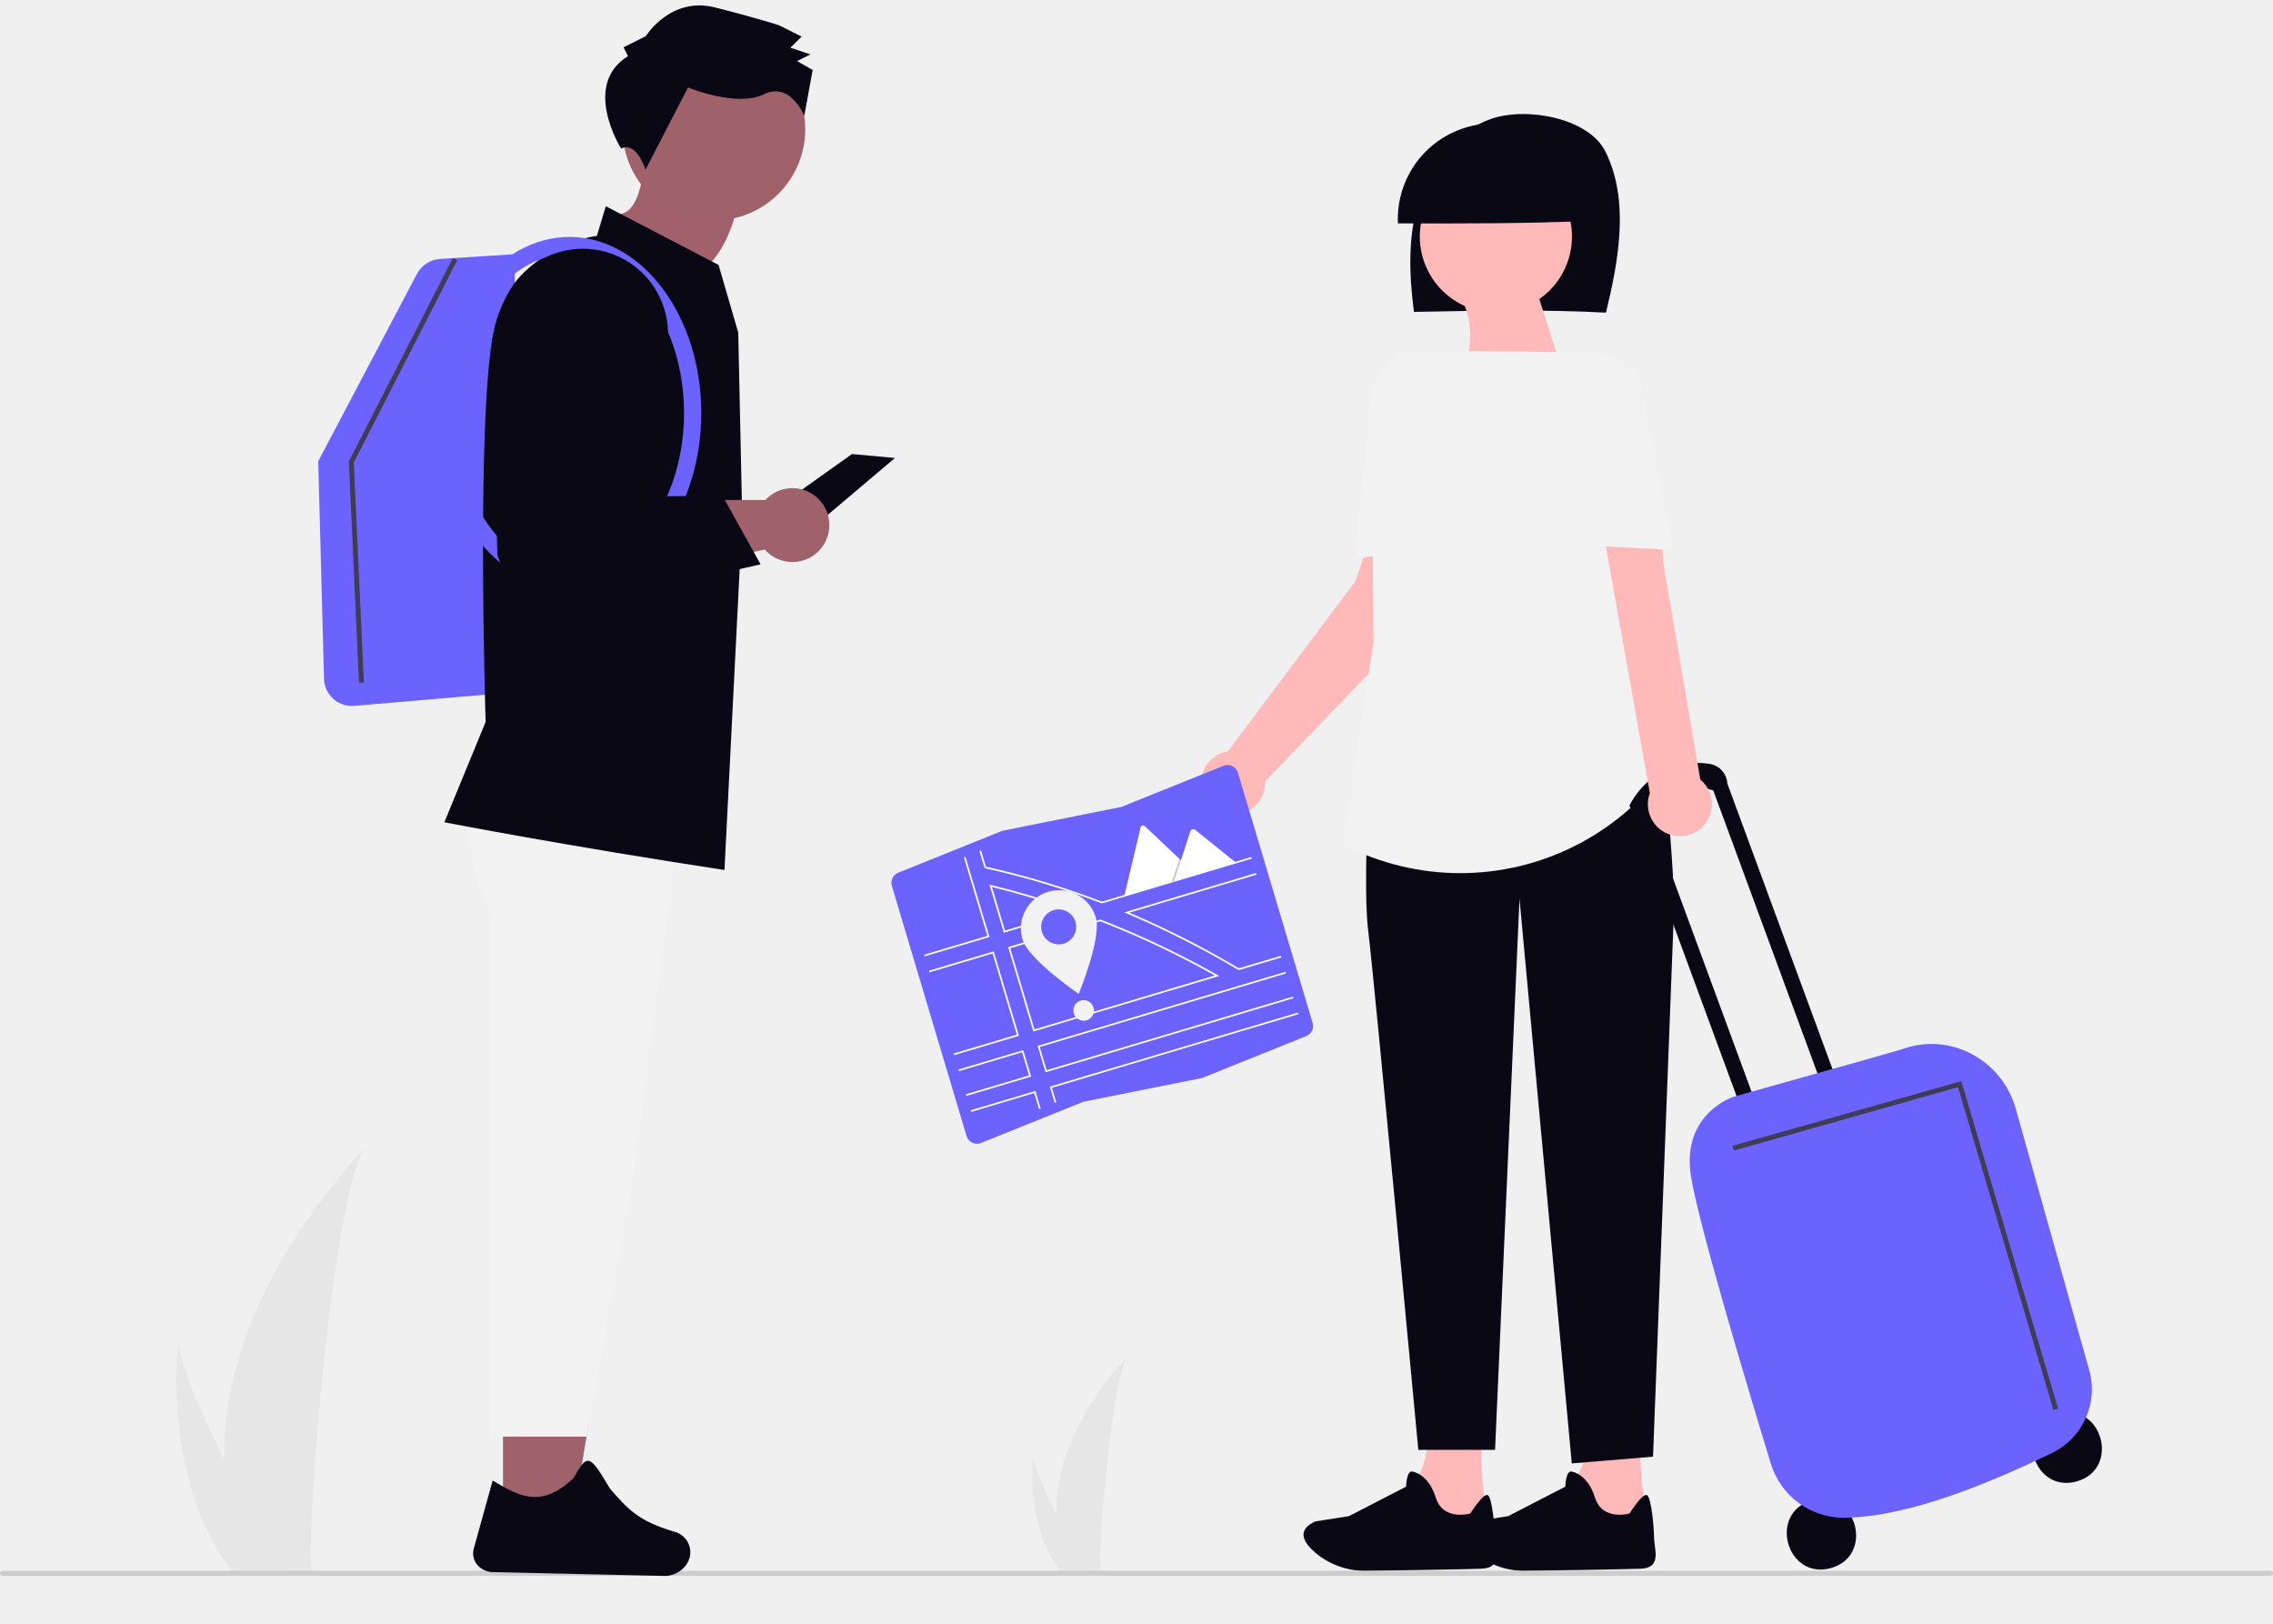
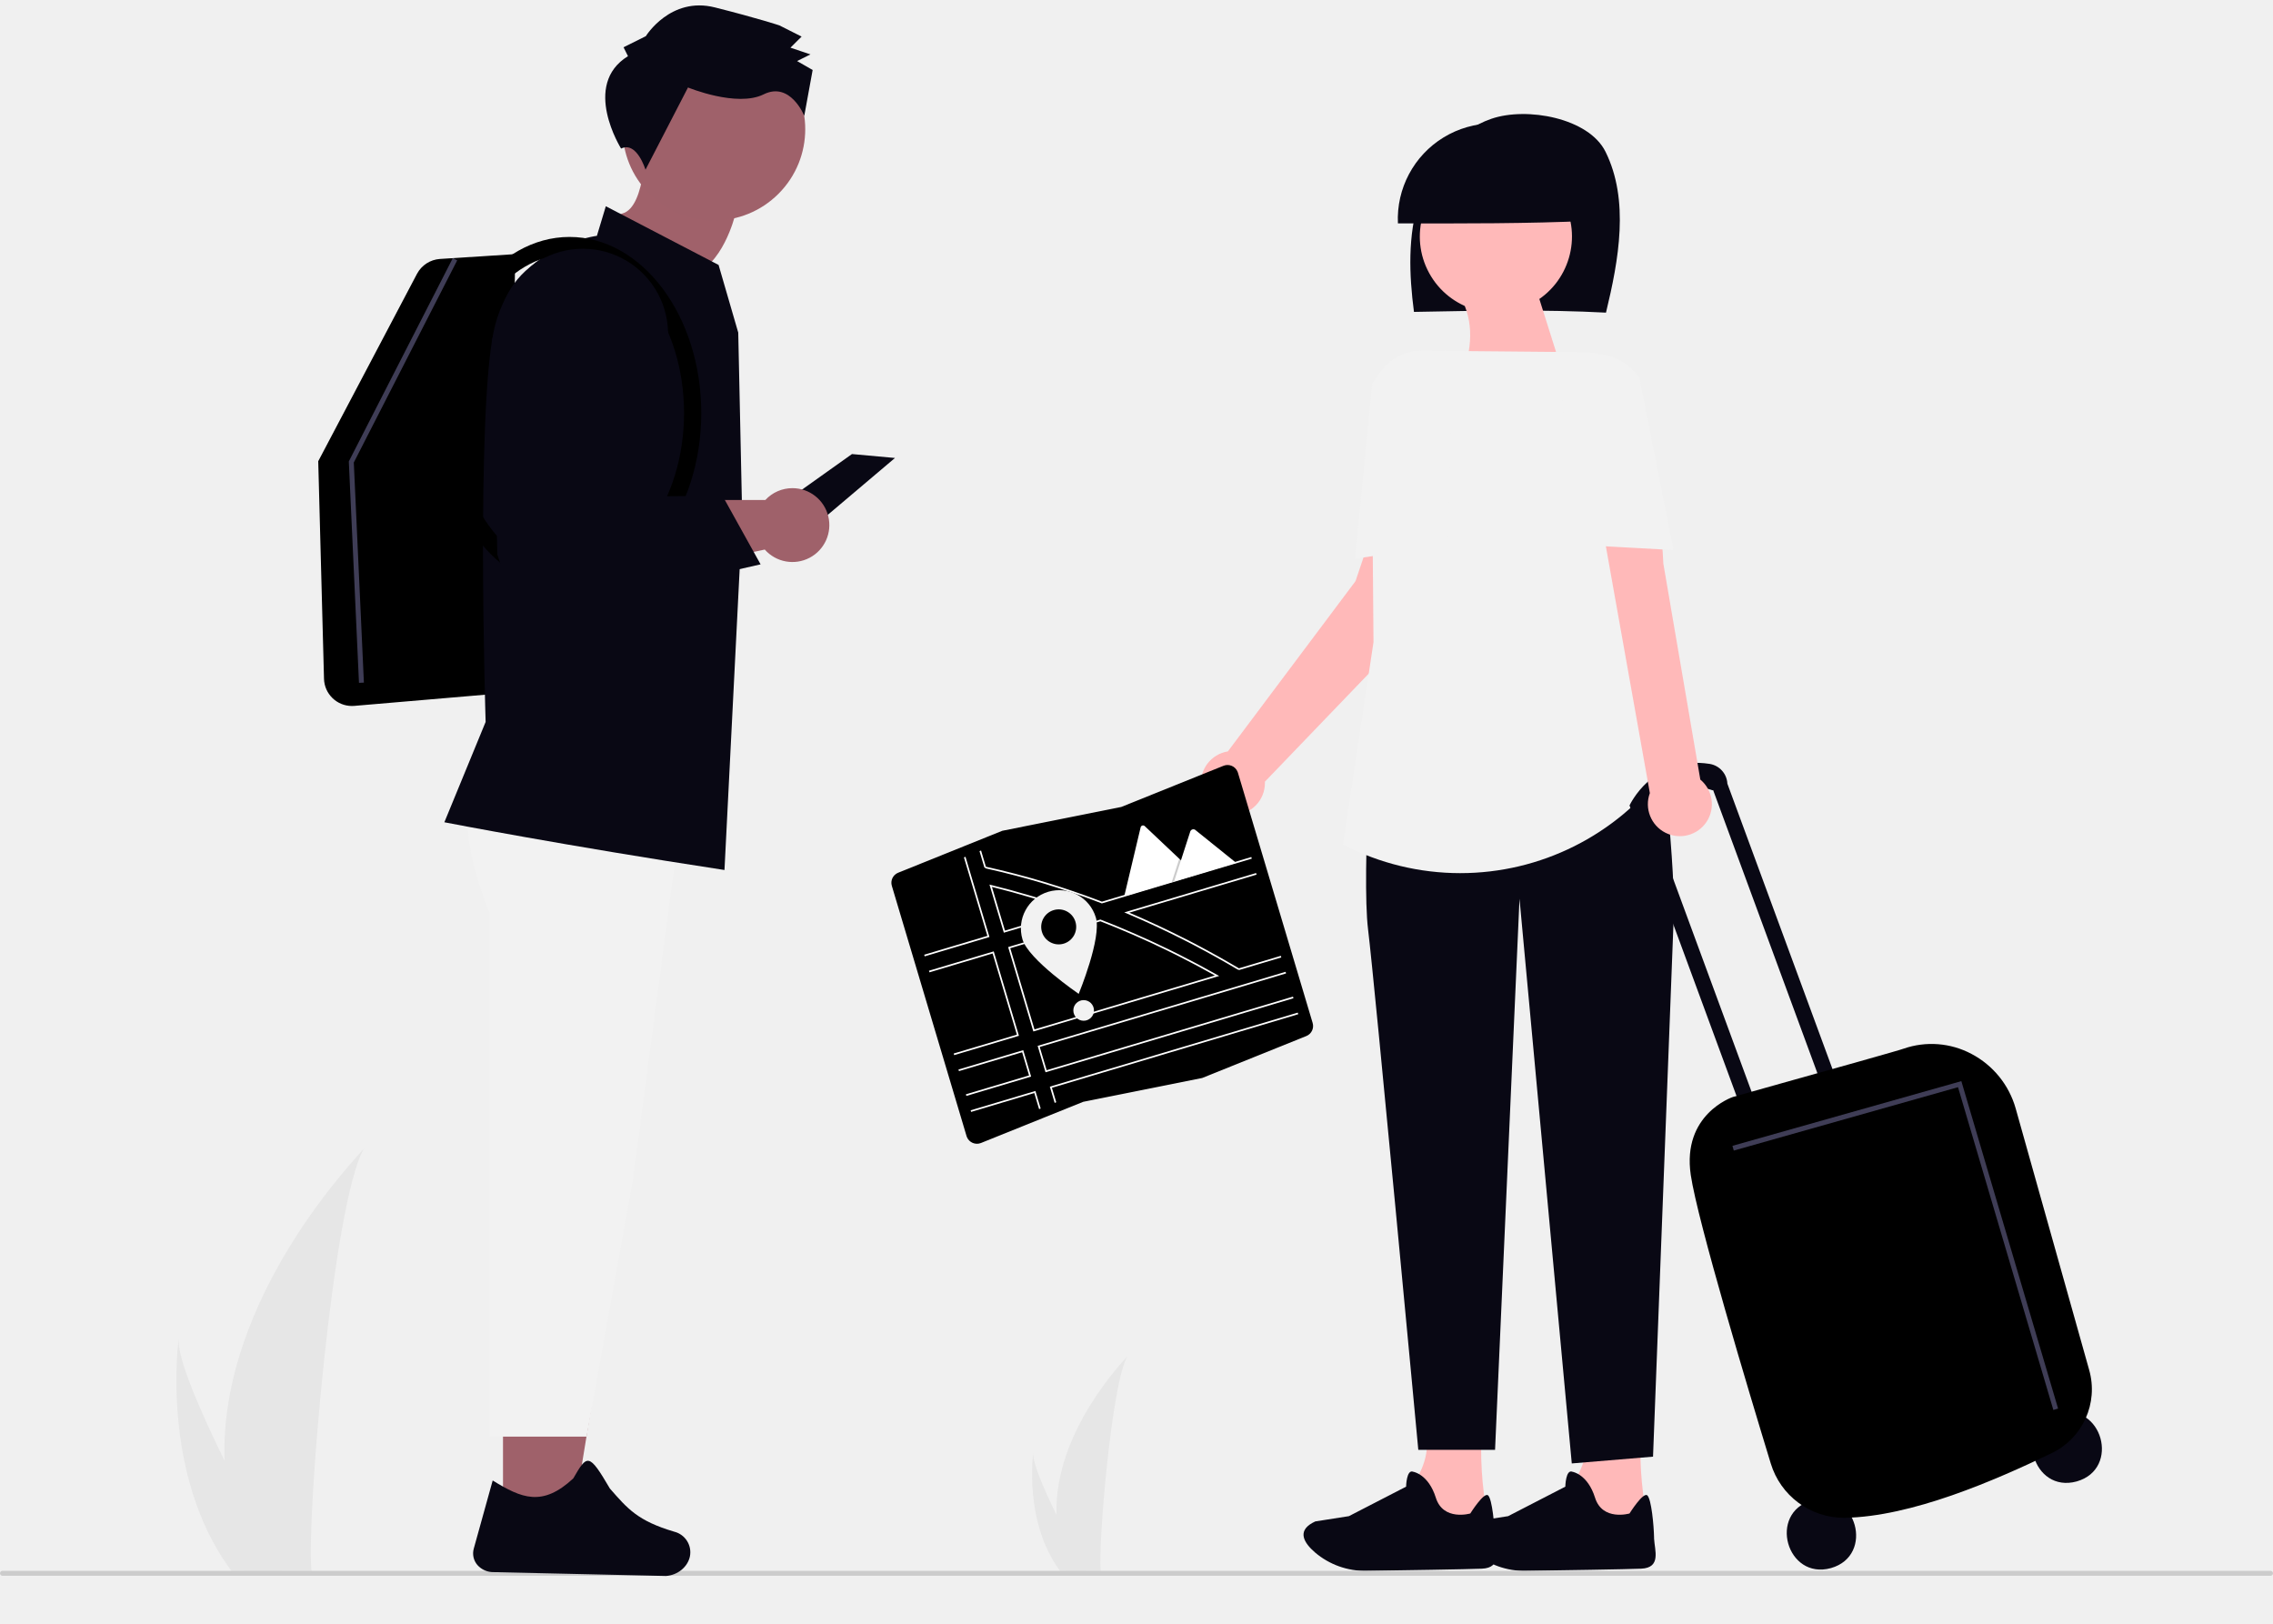
<svg xmlns="http://www.w3.org/2000/svg" width="923" height="659.247" viewBox="0 0 923 659.247" role="img" artist="Katerina Limpitsouni" source="https://undraw.co/">
  <g id="Group_239" data-name="Group 239" transform="translate(-498.5 -220.096)">
    <path id="Path_3921-133" data-name="Path 3921" d="M213.491,787.3l17.2,18.569s15.913.181,12.8-8.6a32.093,32.093,0,0,1-1.323-5.845,143.611,143.611,0,0,1-1.12-18.793c0-4.117.064-7.007.064-7.007s-25.054-10.975-22.494.459a21.49,21.49,0,0,1,.512,4.352,27.241,27.241,0,0,1-2.858,12.212A27.632,27.632,0,0,1,213.491,787.3Z" transform="translate(923.559 35.167)" fill="#ffb9b9" />
    <path id="Path_3922-134" data-name="Path 3922" d="M215.01,813.922a31.293,31.293,0,0,0,20.948,7.466c14.186-.2,40.69-.619,46.844-.875,8.234-.363,5.5-7.391,5.237-12.234v-.48c-.1-4.853-1.067-15.369-2.709-17.012s-7.263,7.317-7.263,7.317-10.975,3.2-13.994-6.4-9.151-10.527-9.151-10.527c-2.784-1.205-2.922,6.037-2.922,6.037l-23.23,11.978-13.631,2.133c-.437.2-.832.405-1.205.608C207.768,805.39,210.5,810.019,215.01,813.922Z" transform="translate(882.13 36.509)" fill="#090814" />
    <path id="Path_2632-135" data-name="Path 2632" d="M213.491,787.3l17.2,18.569s15.913.181,12.8-8.6a32.093,32.093,0,0,1-1.323-5.845,143.611,143.611,0,0,1-1.12-18.793c0-4.117.064-7.007.064-7.007s-25.054-10.975-22.494.459a21.49,21.49,0,0,1,.512,4.352,27.241,27.241,0,0,1-2.858,12.212A27.632,27.632,0,0,1,213.491,787.3Z" transform="translate(858.904 35.167)" fill="#ffb9b9" />
    <path id="Path_2634-136" data-name="Path 2634" d="M215.01,813.922a31.293,31.293,0,0,0,20.948,7.466c14.186-.2,40.69-.619,46.844-.875,8.234-.363,5.5-7.391,5.237-12.234v-.48c-.1-4.853-1.067-15.369-2.709-17.012s-7.263,7.317-7.263,7.317-10.975,3.2-13.994-6.4-9.151-10.527-9.151-10.527c-2.784-1.205-2.922,6.037-2.922,6.037l-23.23,11.978-13.631,2.133c-.437.2-.832.405-1.205.608C207.768,805.39,210.5,810.019,215.01,813.922Z" transform="translate(817.476 36.509)" fill="#090814" />
    <path id="Path_3773-137" data-name="Path 3773" d="M197.635,292.124s0,28.72-10.091,31.049,13.972,28.72,27.168,25.616,18.629-24.063,18.629-24.063-11.643-14.748-6.986-22.511S197.635,292.124,197.635,292.124Z" transform="translate(557.992 -13.046) rotate(-1)" fill="#a0616a" />
    <path id="Path_3899-138" data-name="Path 3899" d="M790.645,255.934c5.19-21.431,9.588-45.6-.2-65.342-6.792-13.7-31.918-18.308-46.321-13.374s-24.817,18.32-29.4,32.915-4.048,30.323-2.052,45.5C739.164,255.12,765.654,254.611,790.645,255.934Z" transform="translate(360 91.102)" fill="#090814" />
    <path id="Path_133-139" data-name="Path 133" d="M229.669,722.035a158.392,158.392,0,0,0,7.4,43.785c.1.329.211.653.319.982H265c-.029-.295-.059-.624-.088-.982-1.841-21.166,8.677-148.453,21.369-170.483C285.17,597.124,227.528,654.781,229.669,722.035Z" transform="translate(360 91.102)" fill="#e6e6e6" />
    <path id="Path_134-140" data-name="Path 134" d="M231.741,765.82c.231.329.471.658.717.982h20.716c-.157-.28-.339-.609-.55-.982-3.422-6.176-13.551-24.642-22.953-43.785-10.1-20.572-19.374-41.924-18.593-49.652C210.836,674.125,203.844,727.259,231.741,765.82Z" transform="translate(360 91.102)" fill="#e6e6e6" />
    <path id="Path_133-2-141" data-name="Path 133" d="M567.519,744.058a80.475,80.475,0,0,0,3.76,22.245c.051.167.107.332.162.5H585.47c-.015-.15-.03-.317-.045-.5-.935-10.754,4.408-75.423,10.857-86.616C595.717,680.6,566.431,709.889,567.519,744.058Z" transform="translate(360 91.102)" fill="#e6e6e6" />
    <path id="Path_134-2-142" data-name="Path 134" d="M568.572,766.3c.117.167.239.334.364.5h10.525c-.08-.142-.172-.309-.279-.5-1.739-3.138-6.885-12.52-11.661-22.245-5.131-10.452-9.843-21.3-9.446-25.226C557.951,719.717,554.4,746.712,568.572,766.3Z" transform="translate(360 91.102)" fill="#e6e6e6" />
    <path id="Path_3885-143" data-name="Path 3885" d="M345.964,182.157l-35.71,25.4,22.22,2.38,30.95-26.19Z" transform="translate(498.5 222.299)" fill="#090814" />
    <path id="Path_1240-144" data-name="Path 1240" d="M893.89,388.2l37.862,23.523,10.076-41.967-28.4-9.89C912.281,370.872,905.492,380.237,893.89,388.2Z" transform="translate(124.233 504.521) rotate(-31)" fill="#ffb9b9" />
    <path id="Path_3886-145" data-name="Path 3886" d="M206.254,615.845h28.5L248.307,533H206.249Z" transform="translate(496.5 220.524)" fill="#9f616a" />
    <path id="Path_3888-146" data-name="Path 3888" d="M331.25,451.143s-9.308,9.94,6.1,48.688V712.294h39.358l18.857-104.558L415.56,456.5Z" transform="translate(360 91.102)" fill="#f2f2f2" />
-     <path id="Path_3889-147" data-name="Path 3889" d="M281.379,415.64A11.344,11.344,0,0,1,270.07,404.6l-2.344-88.338,40.109-76.093a11.412,11.412,0,0,1,9.307-6.03l30.566-1.962-2.639,178.065-62.7,5.358Q281.874,415.64,281.379,415.64Z" transform="translate(360 91.102)" fill="#6c63ff" />
+     <path id="Path_3889-147" data-name="Path 3889" d="M281.379,415.64A11.344,11.344,0,0,1,270.07,404.6l-2.344-88.338,40.109-76.093a11.412,11.412,0,0,1,9.307-6.03l30.566-1.962-2.639,178.065-62.7,5.358Q281.874,415.64,281.379,415.64Z" transform="translate(360 91.102)" fill="oklch(0.487 0.167 295)" />
    <path id="Path_3890-148" data-name="Path 3890" d="M432.691,482.237l-.547-.083c-63.9-9.746-112.12-19.088-112.6-19.182l-.6-.116L335.7,422.113c-.132-4.257-3.758-123.808,3.183-158.156,6.72-33.251,38.394-38.7,42-39.213l3.624-12.008,45.787,23.826,7.986,27.484,1.622,75.327Z" transform="translate(360 91.102)" fill="#090814" />
-     <path id="Path_3891-149" data-name="Path 3891" d="M369.768,368.2c-29.5,0-53.5-32.075-53.5-71.5s24-71.5,53.5-71.5,53.5,32.075,53.5,71.5S399.268,368.2,369.768,368.2Zm0-136c-25.64,0-46.5,28.935-46.5,64.5s20.86,64.5,46.5,64.5,46.5-28.935,46.5-64.5-20.86-64.5-46.5-64.5Z" transform="translate(360 91.102)" fill="#6c63ff" />
+     <path id="Path_3891-149" data-name="Path 3891" d="M369.768,368.2c-29.5,0-53.5-32.075-53.5-71.5s24-71.5,53.5-71.5,53.5,32.075,53.5,71.5S399.268,368.2,369.768,368.2Zm0-136c-25.64,0-46.5,28.935-46.5,64.5s20.86,64.5,46.5,64.5,46.5-28.935,46.5-64.5-20.86-64.5-46.5-64.5Z" transform="translate(360 91.102)" fill="oklch(0.487 0.167 295)" />
    <path id="Path_3892-150" data-name="Path 3892" d="M460.268,327.2a14.944,14.944,0,0,0-10.979,4.8l-76.959,0-28.19,6,4.628,35.7L449.05,352.131A14.994,14.994,0,1,0,460.268,327.2Z" transform="translate(360 91.102)" fill="#9f616a" />
    <circle id="Ellipse_673" data-name="Ellipse 673" cx="37.091" cy="37.091" r="37.091" transform="translate(735.938 272.551) rotate(-45)" fill="#9f616a" />
    <path id="Path_3893-151" data-name="Path 3893" d="M393.505,151.8l-1.8-3.619,9.048-4.5s9.981-16.241,28.043-11.677,26.188,7.3,26.188,7.3l9.025,4.541-4.53,4.507,8.126,2.732-5.429,2.7,6.316,3.631-3.4,18.611s-5.648-14.116-16.5-8.722-30.717-2.789-30.717-2.789L400.618,197.9s-3.559-11.705-9.906-8.584C390.712,189.318,374.5,163.5,393.505,151.8Z" transform="translate(360 91.102)" fill="#090814" />
    <path id="Path_3894-152" data-name="Path 3894" d="M715.793,380.146l-1.585-29.734-16-13-9.269,27.534L637.1,434.089a12.993,12.993,0,1,0,15.049,12.823c0-.175-.019-.345-.026-.518Z" transform="translate(360 91.102)" fill="#ffb9b9" />
    <circle id="Ellipse_674" data-name="Ellipse 674" cx="30.89" cy="30.89" r="30.89" transform="translate(1064.019 303.852) rotate(-28.663)" fill="#ffb9b9" />
    <path id="Path_3900-153" data-name="Path 3900" d="M783.705,218.675a38.8,38.8,0,1,0-77.551,1.022C732.594,219.754,759.033,219.81,783.705,218.675Z" transform="translate(360 91.102)" fill="#090814" />
    <path id="Path_3901-154" data-name="Path 3901" d="M696.339,411.143s-5.027,73.011-2.3,95.283,20.393,211.242,20.393,211.242H745.6l9.929-223.754L776.755,723.19l32.992-2.748,8.586-223.882s-2.061-84.846-18.813-93.354Z" transform="translate(360 91.102)" fill="#090814" />
    <path id="Path_3902-155" data-name="Path 3902" d="M731.482,483.517a103.556,103.556,0,0,1-47.31-11.457l-.32-.164,12.384-82.172-.8-97.934a20.245,20.245,0,0,1,20.43-20.409l66.451.61a21.444,21.444,0,0,1,21.181,23.137l-6.219,78.51,20.565,63.724-3.574,4.752a103.462,103.462,0,0,1-82.783,41.4Z" transform="translate(360 91.102)" fill="#f2f2f2" />
    <path id="Path_3903-156" data-name="Path 3903" d="M688.755,355.871l6.963-71.052,2.238-3.185a20.246,20.246,0,0,1,28.276-4.872l1.918,1.361-1.893,72.005Z" transform="translate(360 91.102)" fill="#f2f2f2" />
    <path id="Path_3904-157" data-name="Path 3904" d="M974.08,703c18-4.973,25.683,22.363,7.727,27.495C963.807,735.471,956.125,708.135,974.08,703Z" transform="translate(360 91.102)" fill="#090814" />
    <path id="Path_3905-158" data-name="Path 3905" d="M874.272,738.187c18-4.973,25.683,22.363,7.727,27.495C864,770.654,856.317,743.318,874.272,738.187Z" transform="translate(360 91.102)" fill="#090814" />
    <path id="Path_3906-159" data-name="Path 3906" d="M833.879,449.879l.278-.078,46.367,125.882,6.113-1.718-46.7-126.785h0a8.574,8.574,0,0,0-7.171-8.018c-23.188-3.667-32.587,16.917-32.587,16.917l.093.137,47.4,128.7,6.113-1.718L807.78,458.285C821.787,444.431,833.879,449.879,833.879,449.879Z" transform="translate(360 91.102)" fill="#090814" />
-     <path id="Path_3907-160" data-name="Path 3907" d="M887.019,745.268a31.062,31.062,0,0,1-29.452-22.033c-8.849-28.965-29.729-98.365-32.5-117.2-3.6-24.522,16.7-31.5,17.147-31.646.546-.184,8.707-2.468,20-5.629,19.2-5.373,48.213-13.493,49.279-13.973a34.562,34.562,0,0,1,27.577,2.13A36.094,36.094,0,0,1,957,579.033l29.865,106.253a28.724,28.724,0,0,1-15.223,33.723c-23.044,11.071-56.841,25.84-84.172,26.257Z" transform="translate(360 91.102)" fill="#6c63ff" />
+     <path id="Path_3907-160" data-name="Path 3907" d="M887.019,745.268a31.062,31.062,0,0,1-29.452-22.033c-8.849-28.965-29.729-98.365-32.5-117.2-3.6-24.522,16.7-31.5,17.147-31.646.546-.184,8.707-2.468,20-5.629,19.2-5.373,48.213-13.493,49.279-13.973a34.562,34.562,0,0,1,27.577,2.13A36.094,36.094,0,0,1,957,579.033l29.865,106.253a28.724,28.724,0,0,1-15.223,33.723c-23.044,11.071-56.841,25.84-84.172,26.257Z" transform="translate(360 91.102)" fill="oklch(0.487 0.167 295)" />
    <path id="Path_3908-161" data-name="Path 3908" d="M828.948,445.525l-15.013-87.7-1.675-29.6-24.271,7.95,20.47,114.834a12.994,12.994,0,1,0,20.49-5.49Z" transform="translate(360 91.102)" fill="#ffb9b9" />
    <path id="Path_3909-162" data-name="Path 3909" d="M818.041,352.327l-37.883-2.061-8.9-71.479.866-.751a21.445,21.445,0,0,1,30.312,2.217l1.752,2.038.026.129Z" transform="translate(360 91.102)" fill="#f2f2f2" />
    <path id="Path_3910-163" data-name="Path 3910" d="M833.809,570.283l-38.72-131.052L704.04,464.962l-.544-1.924,92.951-26.269.28.948,39,132Z" transform="translate(498.5 222.299)" fill="#3f3d56" />
    <path id="Path_3911-164" data-name="Path 3911" d="M145.769,275.046l-4.123-89.9,42.232-82.554,1.78.911-41.989,82.081,4.1,89.371Z" transform="translate(498.5 222.299)" fill="#3f3d56" />
    <path id="Path_3912-165" data-name="Path 3912" d="M1060.5,768.8h-921a1,1,0,0,1,0-2h921a1,1,0,0,1,0,2Z" transform="translate(360 91.102)" fill="#ccc" />
    <path id="Path_3913-166" data-name="Path 3913" d="M349.261,380.39l-8.8-26.18-2.129-87.269,3.75-12.382a34.593,34.593,0,1,1,65.335,22.6l-20.1,51.506,1.022,1.983,43.546-.353,15.468,27.843Z" transform="translate(360 91.102)" fill="#090814" />
-     <path id="Path_3914-167" data-name="Path 3914" d="M626.666,566.69l-.031.006-48.264,9.662-41.519,16.72a4.406,4.406,0,0,1-5.733-2.441q-.076-.189-.135-.385L500.653,488.69a4.387,4.387,0,0,1,2.576-5.348l42.278-17.026.031-.006,48.264-9.662,41.519-16.72a4.406,4.406,0,0,1,5.733,2.441q.076.189.135.385l30.331,101.562a4.387,4.387,0,0,1-2.576,5.348Z" transform="translate(360 91.102)" fill="#6c63ff" />
+     <path id="Path_3914-167" data-name="Path 3914" d="M626.666,566.69l-.031.006-48.264,9.662-41.519,16.72a4.406,4.406,0,0,1-5.733-2.441q-.076-.189-.135-.385L500.653,488.69a4.387,4.387,0,0,1,2.576-5.348l42.278-17.026.031-.006,48.264-9.662,41.519-16.72a4.406,4.406,0,0,1,5.733,2.441q.076.189.135.385l30.331,101.562a4.387,4.387,0,0,1-2.576,5.348Z" transform="translate(360 91.102)" fill="oklch(0.487 0.167 295)" />
    <path id="Path_3915-168" data-name="Path 3915" d="M574.875,498.469c-11.068-3.906-22.507-7.327-34-10.169l-.577-.143,5.834,19.535,29.724-8.877Zm-28.285,8.38-5.3-17.747c10.937,2.723,21.821,5.97,32.377,9.661Zm86.282,18.028q-7.728-4.37-15.678-8.369-2.192-1.1-4.4-2.176-13.462-6.549-27.336-11.941l-.108-.042L547.88,513.539,558.112,547.8l75.452-22.534Zm-74.3,22.082-9.845-32.965,36.6-10.93q13.379,5.2,26.452,11.526,2.27,1.1,4.523,2.227,7.873,3.942,15.546,8.258Zm74.3-22.082q-7.728-4.37-15.678-8.369-2.192-1.1-4.4-2.176-13.462-6.549-27.336-11.941l-.108-.042L547.88,513.539,558.112,547.8l75.452-22.534Zm-74.3,22.082-9.845-32.965,36.6-10.93q13.379,5.2,26.452,11.526,2.27,1.1,4.523,2.227,7.873,3.942,15.546,8.258Zm16.307-48.49c-11.068-3.906-22.507-7.327-34-10.169l-.577-.143,5.834,19.535,29.724-8.877Zm-28.285,8.38-5.3-17.747c10.937,2.723,21.821,5.97,32.377,9.661Zm28.285-8.38c-11.068-3.906-22.507-7.327-34-10.169l-.577-.143,5.834,19.535,29.724-8.877Zm-28.285,8.38-5.3-17.747c10.937,2.723,21.821,5.97,32.377,9.661Zm86.282,18.028q-7.728-4.37-15.678-8.369-2.192-1.1-4.4-2.176-13.462-6.549-27.336-11.941l-.108-.042L547.88,513.539,558.112,547.8l75.452-22.534Zm-74.3,22.082-9.845-32.965,36.6-10.93q13.379,5.2,26.452,11.526,2.27,1.1,4.523,2.227,7.873,3.942,15.546,8.258ZM527.708,563.25l.194.65,25.654-7.661,2.813,9.419-25.654,7.661.194.65,26.3-7.855-3.2-10.718Zm37.1,6.962,1.966,6.582.632-.254-1.754-5.872L665.68,540.794l-.194-.65Zm95.929-45.982-.194-.65L559.858,553.649l3.2,10.718L663.74,534.3l-.194-.65L563.515,563.523,560.7,554.1Zm-74.773-29.139a330.783,330.783,0,0,0-47.119-14.184l-1.964-6.577-.632.254,1.979,6.628.664.4a330.106,330.106,0,0,1,46.936,14.152l.108.042,60.881-18.182-.194-.65Zm-46.516,13.892-25.654,7.662.194.65,26.3-7.855-9.726-32.566-.632.254Zm109.117-25.512-53.522,15.984.872.366q12.313,5.181,24.563,11.455,1.741.891,3.479,1.807,8.647,4.541,17.16,9.588l.63.157,17.051-5.092-.194-.65-17.01,5.08q-8.423-5-17-9.514-1.716-.9-3.436-1.788-11.99-6.159-24.109-11.3l51.713-15.444ZM532.655,579.814l.194.65L558.5,572.8l1.951,6.535.632-.254-2.128-7.124ZM515.73,523.14l.194.65,25.654-7.661,9.845,32.965-25.654,7.661.194.65,26.3-7.855-10.233-34.264Zm59.145-24.671c-11.068-3.906-22.507-7.327-34-10.169l-.577-.143,5.834,19.535,29.724-8.877Zm-28.285,8.38-5.3-17.747c10.937,2.723,21.821,5.97,32.377,9.661Zm86.282,18.028q-7.728-4.37-15.678-8.369-2.192-1.1-4.4-2.176-13.462-6.549-27.336-11.941l-.108-.042L547.88,513.539,558.112,547.8l75.452-22.534Zm-74.3,22.082-9.845-32.965,36.6-10.93q13.379,5.2,26.452,11.526,2.27,1.1,4.523,2.227,7.873,3.942,15.546,8.258Zm16.307-48.49c-11.068-3.906-22.507-7.327-34-10.169l-.577-.143,5.834,19.535,29.724-8.877Zm-28.285,8.38-5.3-17.747c10.937,2.723,21.821,5.97,32.377,9.661Zm86.282,18.028q-7.728-4.37-15.678-8.369-2.192-1.1-4.4-2.176-13.462-6.549-27.336-11.941l-.108-.042L547.88,513.539,558.112,547.8l75.452-22.534Zm-74.3,22.082-9.845-32.965,36.6-10.93q13.379,5.2,26.452,11.526,2.27,1.1,4.523,2.227,7.873,3.942,15.546,8.258Z" transform="translate(360 91.102)" fill="#fff" />
    <path id="Path_3916-169" data-name="Path 3916" d="M583.493,501.529c2.456,8.225-6.965,31-6.965,31s-20.366-13.876-22.822-22.1a15.543,15.543,0,1,1,29.787-8.9Z" transform="translate(360 91.102)" fill="#f2f2f2" />
-     <path id="Path_3917-170" data-name="Path 3917" d="M575.215,503.3a7.106,7.106,0,1,1-8.842-4.775,7.106,7.106,0,0,1,8.842,4.775Z" transform="translate(360 91.102)" fill="#6c63ff" style="isolation: isolate" />
+     <path id="Path_3917-170" data-name="Path 3917" d="M575.215,503.3a7.106,7.106,0,1,1-8.842-4.775,7.106,7.106,0,0,1,8.842,4.775Z" transform="translate(360 91.102)" fill="oklch(0.487 0.167 295)" style="isolation: isolate" />
    <circle id="Ellipse_675" data-name="Ellipse 675" cx="4.19" cy="4.19" r="4.19" transform="translate(934.35 626.172)" fill="#f2f2f2" />
    <path id="Path_3918-171" data-name="Path 3918" d="M624.258,484.17l-29.119,8.7a.62.62,0,0,1-.111.024l6.648-27.968a1.006,1.006,0,0,1,1.679-.5l14.024,13.248.672.634Z" transform="translate(360 91.102)" fill="#fff" />
    <path id="Path_3919-172" data-name="Path 3919" d="M485.758,352.972l-9.942,2.969,2.764-8.546.2-.616.1-.308.671.634Z" transform="translate(498.5 222.299)" opacity="0.2" style="isolation: isolate" />
    <path id="Path_3920-173" data-name="Path 3920" d="M640.472,479.328l-25.186,7.522,2.763-8.547.2-.616,3.6-11.138a1.343,1.343,0,0,1,1.876-.685,1.2,1.2,0,0,1,.126.087Z" transform="translate(360 91.102)" fill="#fff" />
    <path id="Path_1242-174" data-name="Path 1242" d="M937.435,724.247l67.14,19.619c4.69.9,9.445-1.249,11.43-5.16h0a8.616,8.616,0,0,0-3.539-11.336c-13.241-8.121-15.872-13.885-20.71-23.7-4.474-16.28-5.284-15.853-13.286-7.823-15.171,8.04-22.379,2.353-31.829-7.651l-14.567,24.7a7.215,7.215,0,0,0-.327,6.815,8.622,8.622,0,0,0,5.687,4.536Z" transform="matrix(0.966, -0.259, 0.259, 0.966, -394.13, 401.6)" fill="#090814" />
  </g>
</svg>
